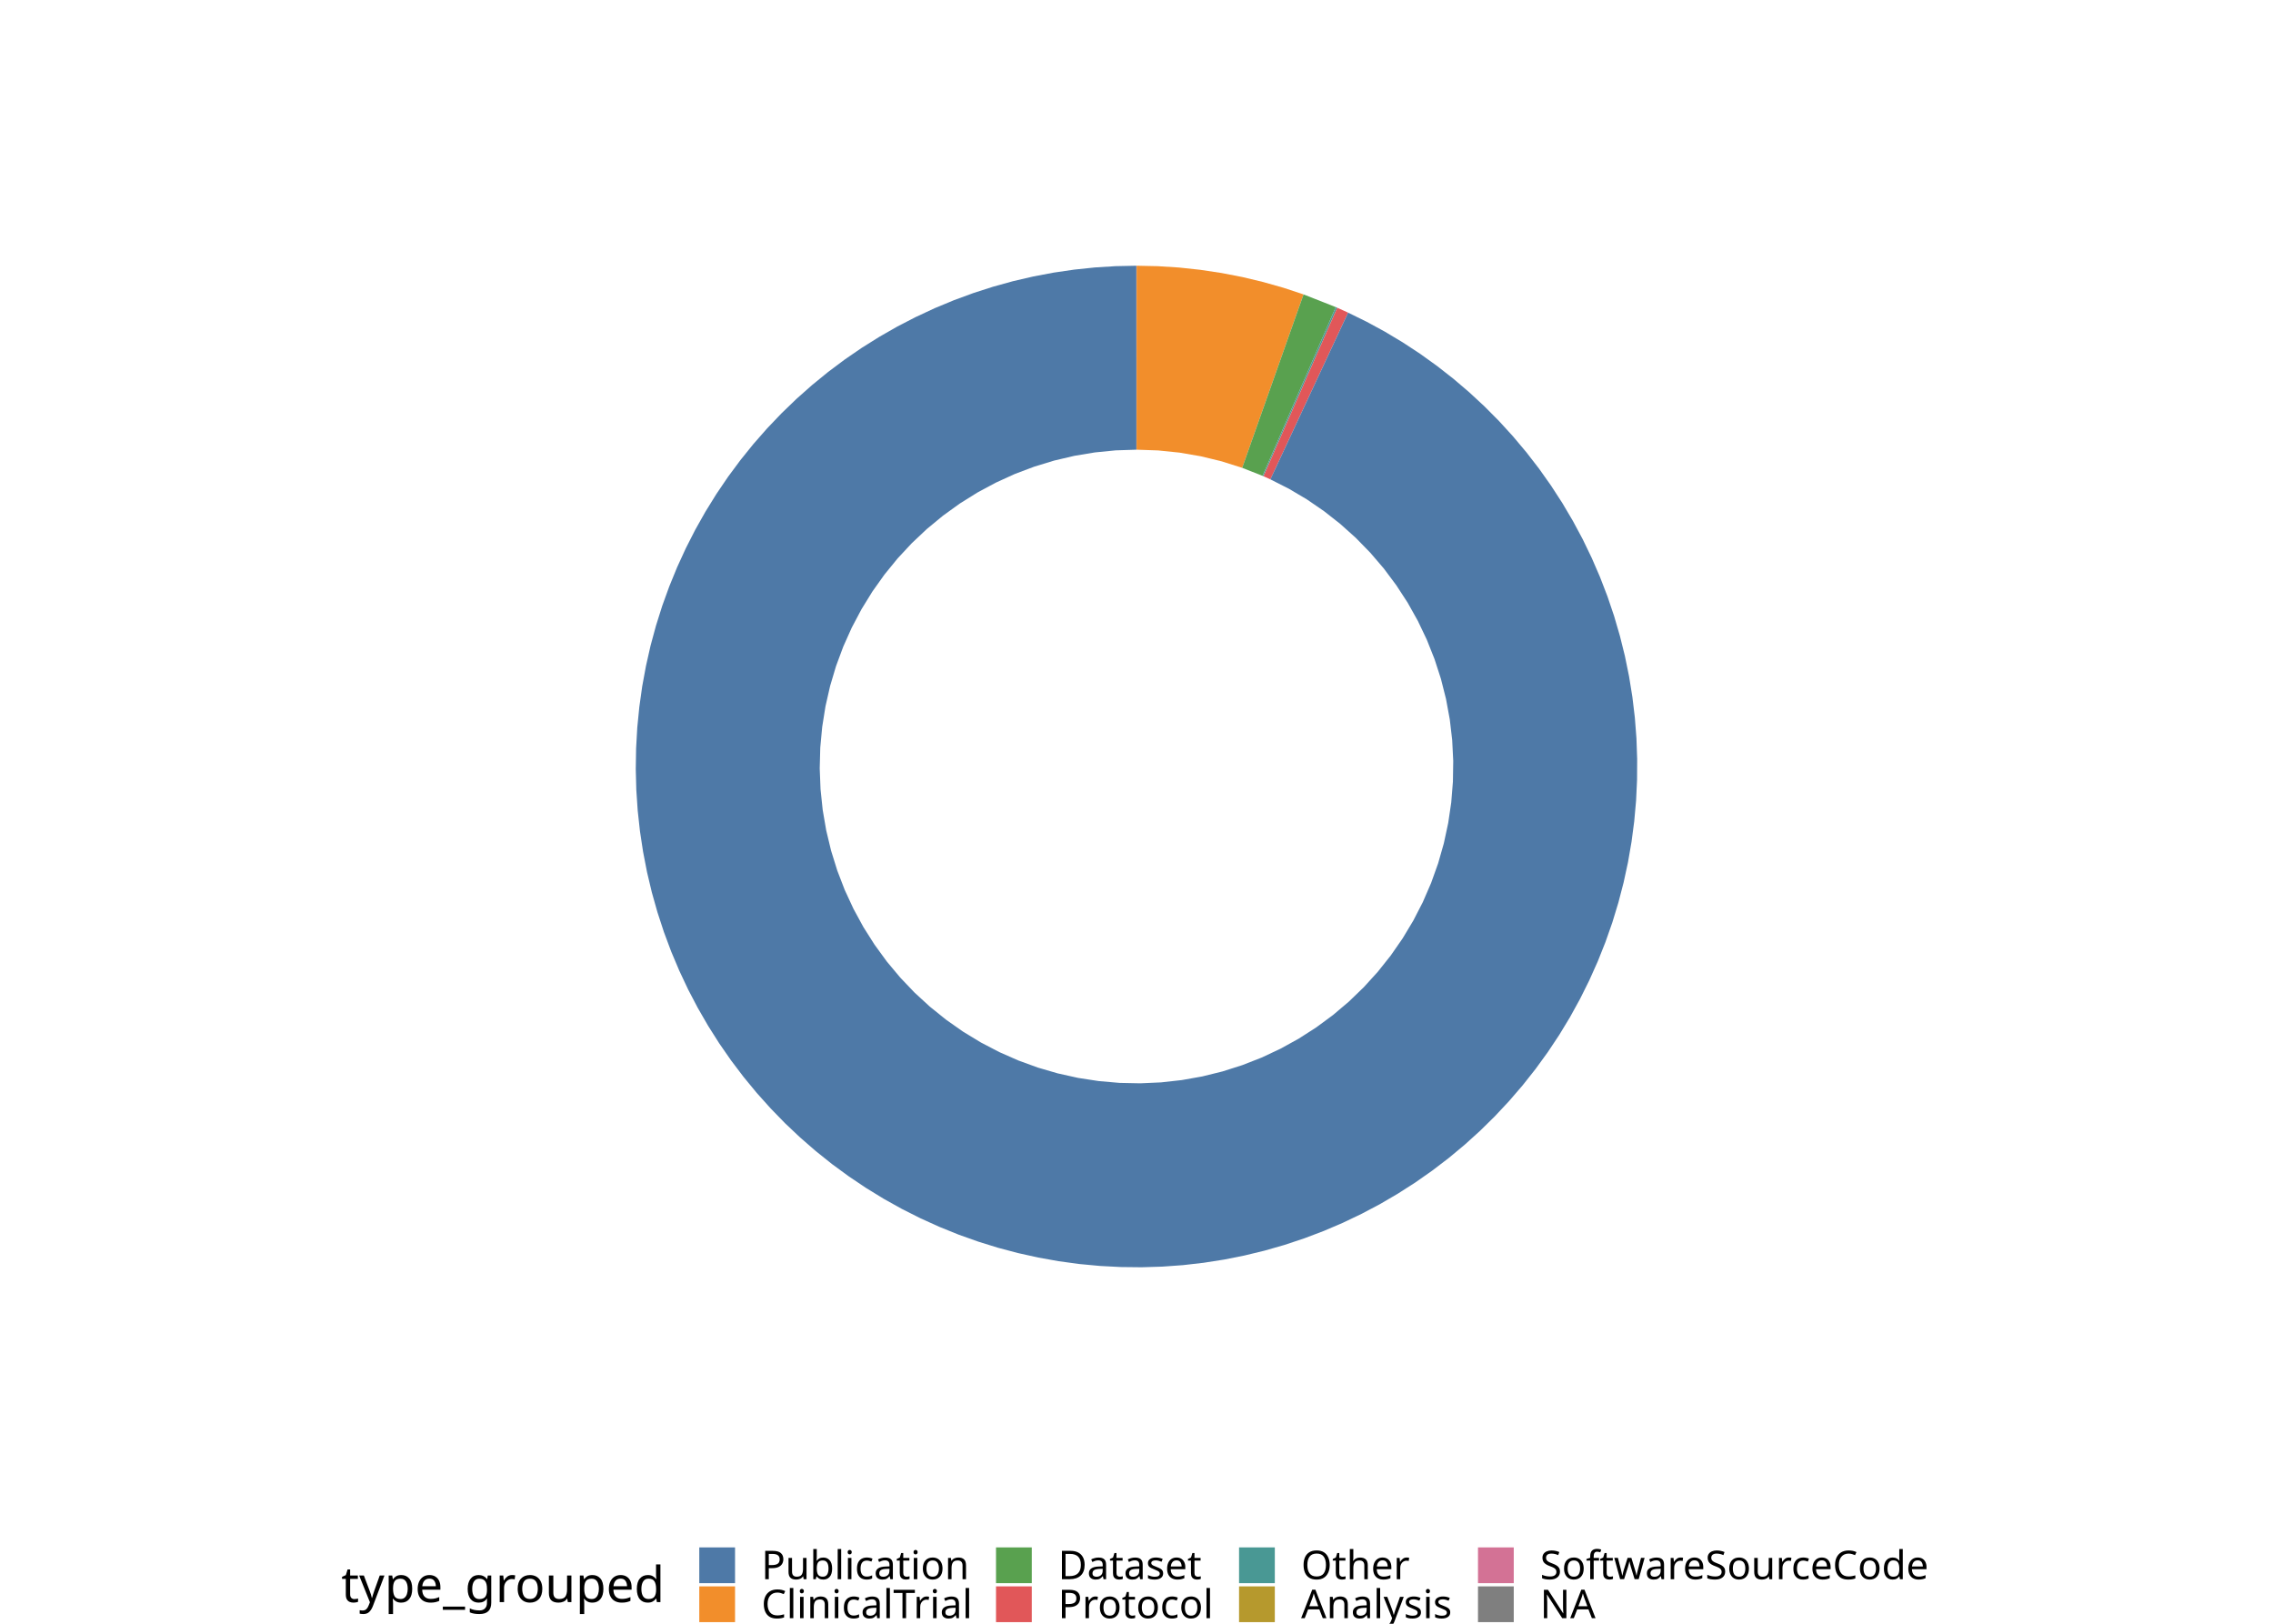
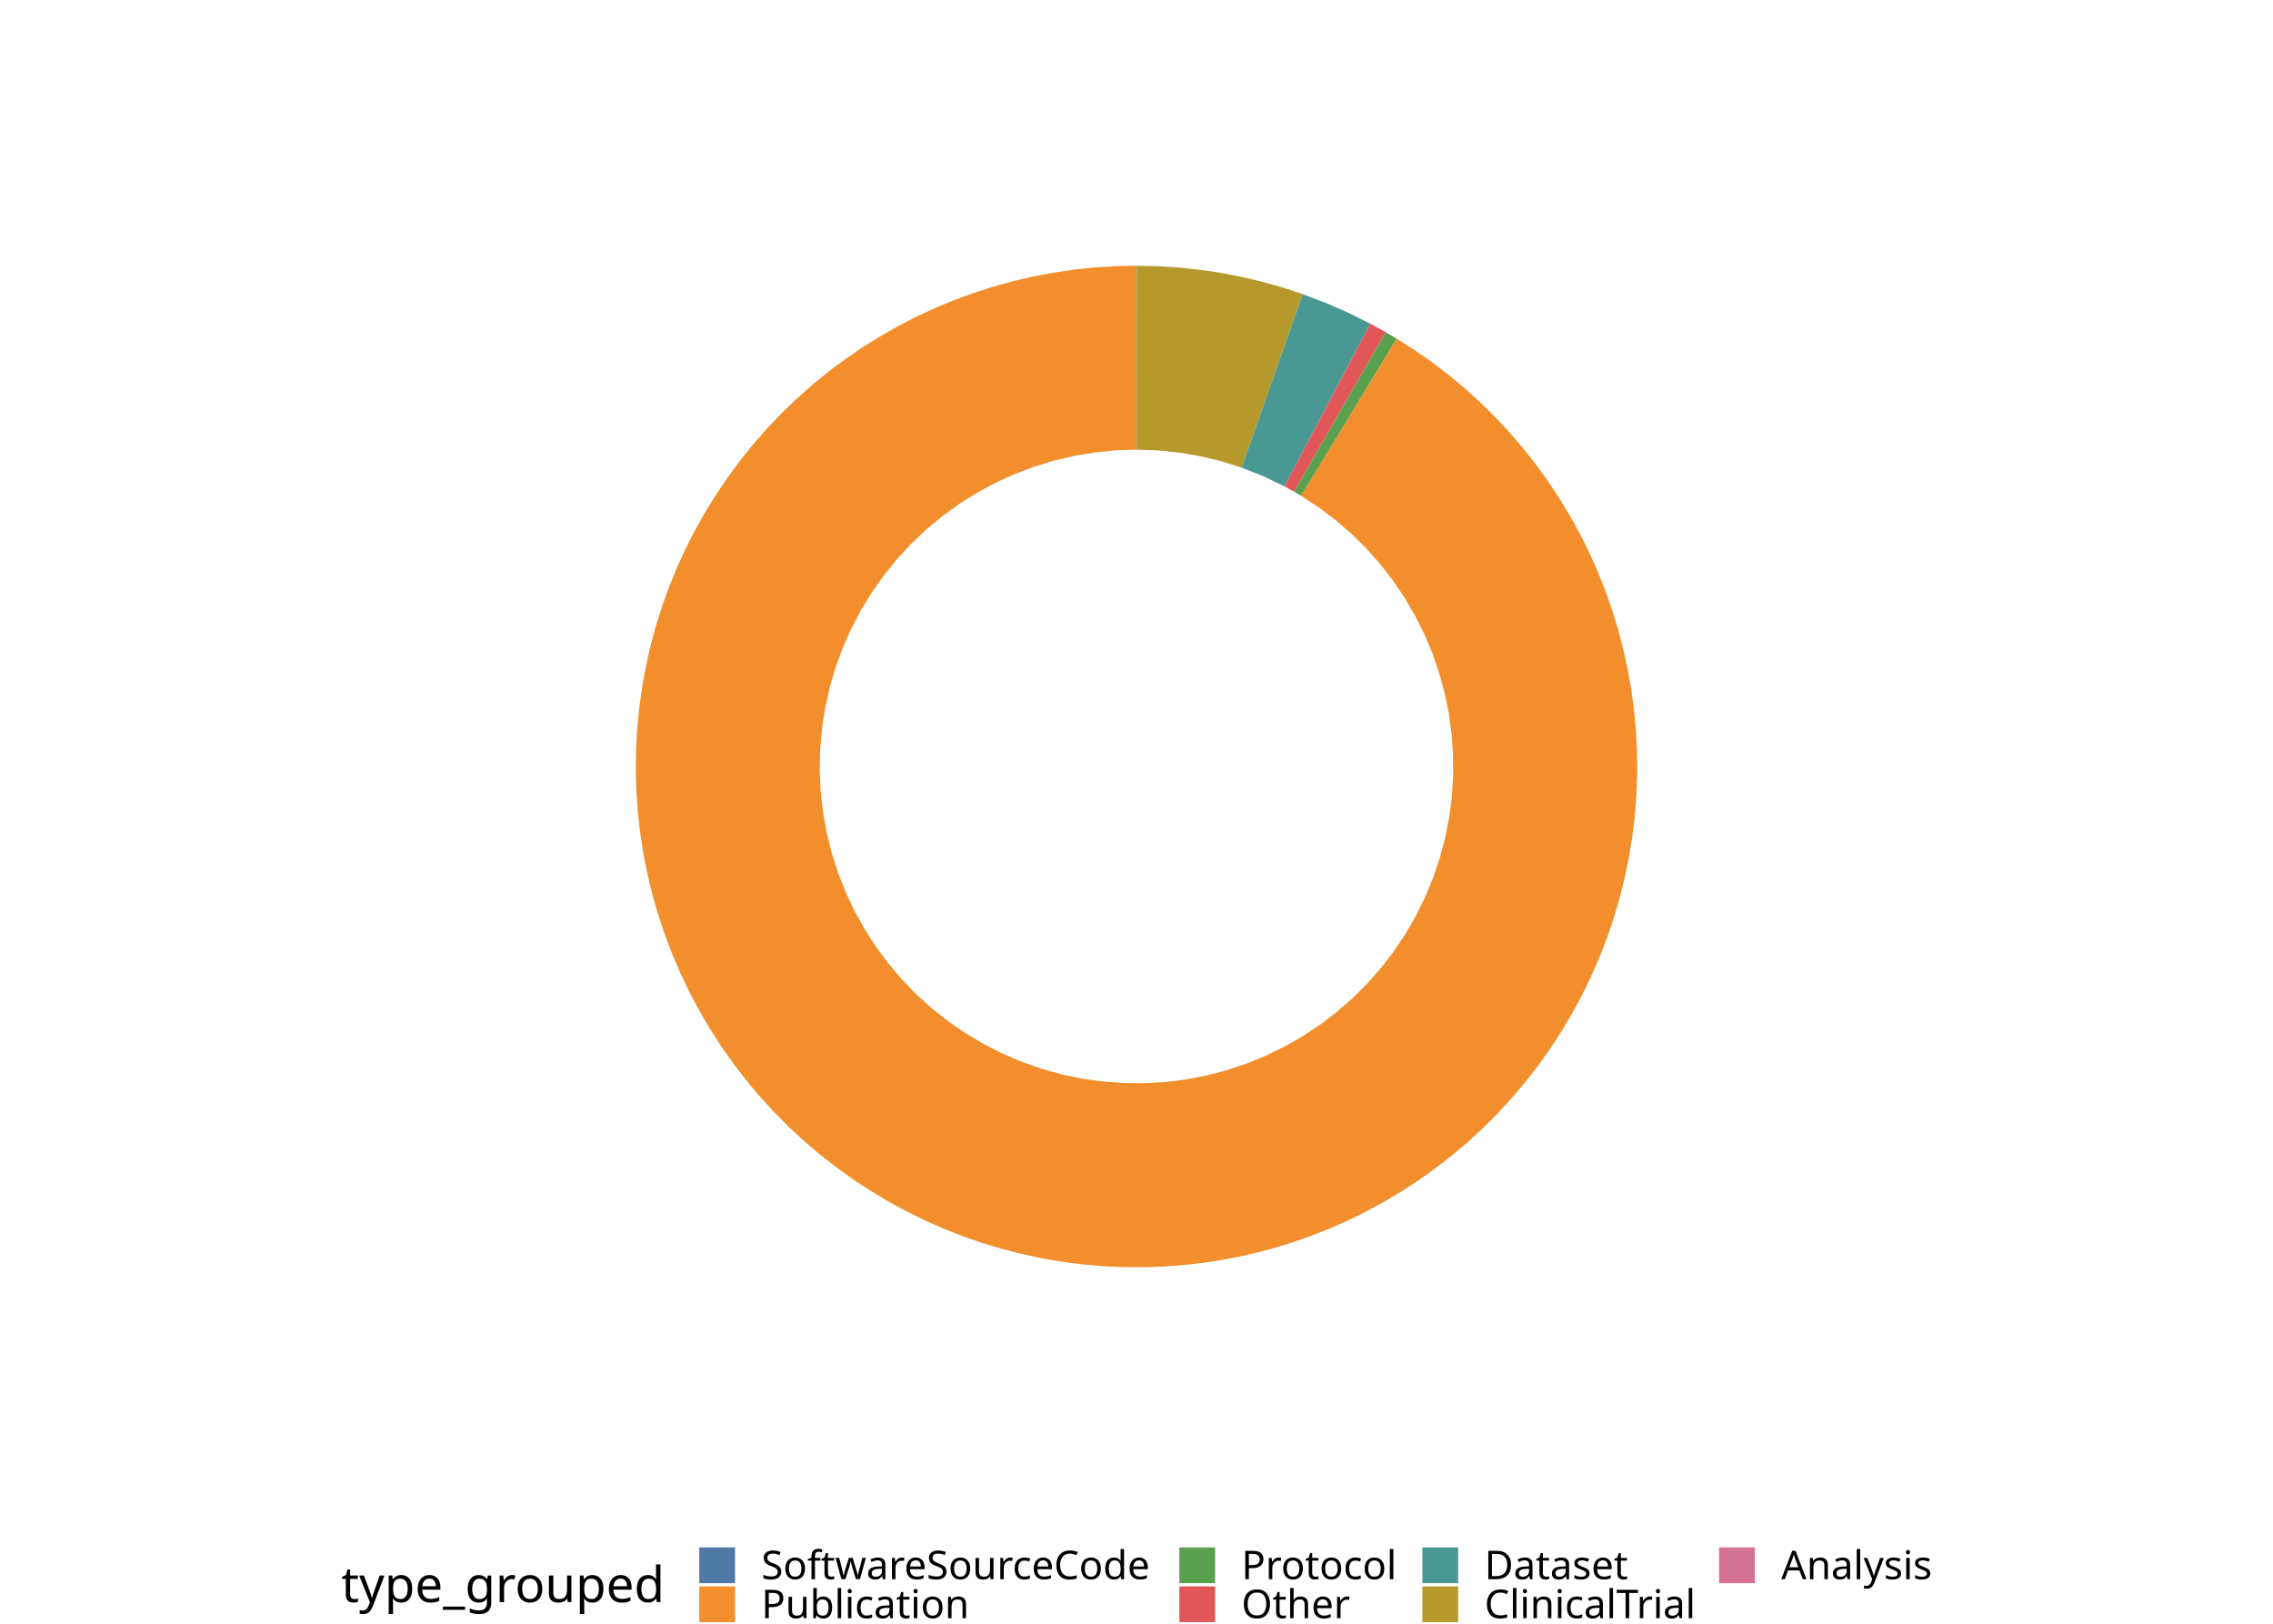
<svg xmlns="http://www.w3.org/2000/svg" class="svglite" width="1008.00pt" height="720.00pt" viewBox="0 0 1008.00 720.00">
  <defs>
    <style type="text/css">
    .svglite line, .svglite polyline, .svglite polygon, .svglite path, .svglite rect, .svglite circle {
      fill: none;
      stroke: #000000;
      stroke-linecap: round;
      stroke-linejoin: round;
      stroke-miterlimit: 10.00;
    }
  </style>
  </defs>
  <rect width="100%" height="100%" style="stroke: none; fill: none;" />
  <defs>
    <clipPath id="cpMC4wMHwxMDA4LjAwfDAuMDB8NzIwLjAw">
      <rect x="0.00" y="0.00" width="1008.00" height="720.00" />
    </clipPath>
  </defs>
  <g clip-path="url(#cpMC4wMHwxMDA4LjAwfDAuMDB8NzIwLjAw)">
</g>
  <defs>
    <clipPath id="cpMTY0LjExfDg0My44OXwwLjAwfDY3OS43Nw==">
      <rect x="164.11" y="0.00" width="679.77" height="679.77" />
    </clipPath>
  </defs>
  <g clip-path="url(#cpMTY0LjExfDg0My44OXwwLjAwfDY3OS43Nw==)">
-     <polygon points="504.04,199.40 504.04,189.20 504.05,179.01 504.05,168.81 504.05,158.61 504.05,148.42 504.06,138.22 504.06,128.02 504.06,117.83 504.00,117.83 504.00,128.02 504.00,138.22 504.00,148.42 504.00,158.61 504.00,168.81 504.00,179.01 504.00,189.20 504.00,199.40 504.04,199.40 " style="stroke-width: 1.07; stroke: none; fill: #B6992D;" />
-     <polygon points="550.87,207.45 554.27,197.84 557.67,188.22 561.08,178.61 564.48,169.00 567.88,159.39 571.28,149.77 574.68,140.16 578.09,130.55 569.13,127.59 560.05,125.02 550.88,122.83 541.62,121.04 532.29,119.64 522.91,118.63 513.49,118.03 504.06,117.83 504.06,128.02 504.06,138.22 504.05,148.42 504.05,158.61 504.05,168.81 504.05,179.01 504.04,189.20 504.04,199.40 513.58,199.73 523.08,200.70 532.49,202.32 541.77,204.57 550.87,207.45 " style="stroke-width: 1.07; stroke: none; fill: #F28E2B;" />
-     <polygon points="559.90,211.00 563.96,201.65 568.02,192.29 572.08,182.94 576.13,173.58 580.19,164.23 584.25,154.87 588.31,145.52 592.36,136.17 578.09,130.55 574.68,140.16 571.28,149.77 567.88,159.39 564.48,169.00 561.08,178.61 557.67,188.22 554.27,197.84 550.87,207.45 559.90,211.00 " style="stroke-width: 1.07; stroke: none; fill: #59A14F;" />
-     <polygon points="560.32,211.18 564.40,201.84 568.49,192.50 572.58,183.16 576.67,173.82 580.75,164.47 584.84,155.13 588.93,145.79 593.02,136.45 592.36,136.17 588.31,145.52 584.25,154.87 580.19,164.23 576.13,173.58 572.08,182.94 568.02,192.29 563.96,201.65 559.90,211.00 560.32,211.18 " style="stroke-width: 1.07; stroke: none; fill: #499894;" />
-     <polygon points="563.37,212.56 567.68,203.32 571.99,194.08 576.29,184.84 580.60,175.59 584.91,166.35 589.22,157.11 593.53,147.87 597.84,138.63 593.02,136.45 588.93,145.79 584.84,155.13 580.75,164.47 576.67,173.82 572.58,183.16 568.49,192.50 564.40,201.84 560.32,211.18 563.37,212.56 " style="stroke-width: 1.07; stroke: none; fill: #E15759;" />
-     <polygon points="503.97,199.40 503.97,189.20 503.97,179.01 503.97,168.81 503.97,158.61 503.96,148.42 503.96,138.22 503.96,128.02 503.96,117.83 494.75,118.02 485.56,118.59 476.41,119.55 467.30,120.88 458.25,122.59 449.28,124.67 440.41,127.13 431.64,129.95 423.00,133.13 414.50,136.66 406.15,140.55 397.97,144.77 389.98,149.34 382.17,154.23 374.58,159.44 367.21,164.96 360.08,170.78 353.19,176.89 346.57,183.28 340.21,189.94 334.13,196.86 328.35,204.03 322.87,211.42 317.70,219.04 312.85,226.87 308.33,234.89 304.15,243.09 300.31,251.46 296.82,259.98 293.68,268.64 290.91,277.42 288.50,286.30 286.47,295.28 284.80,304.34 283.52,313.46 282.61,322.62 282.09,331.81 281.94,341.02 282.18,350.22 282.80,359.41 283.80,368.56 285.18,377.66 286.93,386.70 289.06,395.66 291.56,404.52 294.42,413.27 297.64,421.90 301.22,430.38 305.14,438.71 309.41,446.87 314.01,454.84 318.94,462.62 324.19,470.19 329.75,477.53 335.60,484.63 341.75,491.49 348.17,498.09 354.86,504.41 361.81,510.45 369.00,516.20 376.43,521.64 384.07,526.77 391.92,531.59 399.97,536.07 408.19,540.21 416.58,544.01 425.11,547.46 433.79,550.55 442.58,553.28 451.48,555.64 460.47,557.63 469.53,559.25 478.65,560.49 487.82,561.35 497.02,561.83 506.22,561.93 515.43,561.65 524.61,560.99 533.76,559.94 542.85,558.52 551.88,556.72 560.83,554.55 569.68,552.01 578.42,549.10 587.03,545.84 595.49,542.22 603.80,538.25 611.94,533.95 619.89,529.30 627.64,524.34 635.18,519.05 642.50,513.46 649.57,507.57 656.40,501.39 662.96,494.94 669.25,488.21 675.26,481.23 680.97,474.01 686.38,466.56 691.48,458.89 696.25,451.02 700.69,442.95 704.79,434.71 708.55,426.31 711.96,417.75 715.01,409.06 717.69,400.26 720.01,391.35 721.96,382.35 723.53,373.28 724.73,364.15 725.55,354.98 725.98,345.78 726.03,336.57 725.71,327.37 725.00,318.19 723.91,309.05 722.44,299.96 720.60,290.94 718.38,282.00 715.80,273.16 712.85,264.44 709.54,255.85 705.88,247.40 701.88,239.11 697.53,231.00 692.85,223.07 687.84,215.34 682.52,207.82 676.89,200.54 670.97,193.49 664.76,186.69 658.27,180.16 651.51,173.90 644.51,167.93 637.26,162.26 629.78,156.88 622.09,151.83 614.19,147.09 606.10,142.69 597.84,138.63 593.53,147.87 589.22,157.11 584.91,166.35 580.60,175.59 576.29,184.84 571.99,194.08 567.68,203.32 563.37,212.56 571.60,216.73 579.54,221.43 587.15,226.65 594.40,232.35 601.27,238.52 607.71,245.12 613.71,252.13 619.23,259.53 624.26,267.26 628.77,275.32 632.74,283.65 636.15,292.22 639.00,301.00 641.26,309.94 642.93,319.02 644.00,328.18 644.46,337.40 644.32,346.62 643.58,355.82 642.23,364.95 640.29,373.97 637.76,382.84 634.65,391.53 630.98,400.00 626.76,408.20 622.01,416.11 616.75,423.69 611.00,430.92 604.80,437.74 598.16,444.15 591.11,450.11 583.68,455.59 575.92,460.57 567.84,465.03 559.49,468.95 550.90,472.31 542.10,475.11 533.14,477.32 524.06,478.93 514.89,479.95 505.67,480.36 496.44,480.17 487.25,479.37 478.13,477.97 469.12,475.97 460.26,473.39 451.59,470.23 443.15,466.51 434.97,462.24 427.08,457.45 419.53,452.14 412.35,446.36 405.55,440.11 399.19,433.43 393.27,426.35 387.84,418.89 382.90,411.10 378.49,402.99 374.61,394.62 371.30,386.01 368.56,377.20 366.40,368.22 364.84,359.13 363.88,349.95 363.52,340.73 363.76,331.51 364.62,322.32 366.07,313.21 368.12,304.21 370.75,295.37 373.96,286.72 377.73,278.30 382.05,270.14 386.89,262.28 392.24,254.76 398.07,247.61 404.35,240.86 411.07,234.53 418.19,228.66 425.67,223.26 433.50,218.37 441.63,214.01 450.02,210.18 458.66,206.92 467.48,204.23 476.47,202.12 485.57,200.61 494.75,199.70 503.97,199.40 " style="stroke-width: 1.07; stroke: none; fill: #4E79A7;" />
-     <polygon points="504.00,199.40 504.00,189.20 504.00,179.01 504.00,168.81 504.00,158.61 504.00,148.42 504.00,138.22 504.00,128.02 504.00,117.83 503.96,117.83 503.96,128.02 503.96,138.22 503.96,148.42 503.97,158.61 503.97,168.81 503.97,179.01 503.97,189.20 503.97,199.40 504.00,199.40 " style="stroke-width: 1.07; stroke: none; fill: #D37295;" />
+     <polygon points="504.04,199.40 504.04,189.20 504.04,179.01 504.05,168.81 504.05,158.61 504.05,148.42 504.06,138.22 504.06,128.02 504.06,117.83 504.00,117.83 504.00,128.02 504.00,138.22 504.00,148.42 504.00,158.61 504.00,168.81 504.00,179.01 504.00,189.20 504.00,199.40 504.04,199.40 " style="stroke-width: 1.07; stroke: none; fill: #D37295;" />
+     <polygon points="550.64,207.37 554.03,197.75 557.41,188.13 560.80,178.51 564.19,168.90 567.57,159.28 570.96,149.66 574.34,140.04 577.73,130.42 568.81,127.49 559.78,124.95 550.64,122.78 541.43,121.00 532.14,119.62 522.81,118.63 513.44,118.03 504.06,117.83 504.06,128.02 504.06,138.22 504.05,148.42 504.05,158.61 504.05,168.81 504.04,179.01 504.04,189.20 504.04,199.40 513.53,199.72 522.98,200.69 532.35,202.29 541.58,204.52 550.64,207.37 " style="stroke-width: 1.07; stroke: none; fill: #B6992D;" />
+     <polygon points="569.60,215.66 574.36,206.64 579.12,197.62 583.89,188.61 588.65,179.59 593.41,170.57 598.17,161.56 602.93,152.54 607.69,143.52 597.92,138.67 587.93,134.30 577.73,130.42 574.34,140.04 570.96,149.66 567.57,159.28 564.19,168.90 560.80,178.51 557.41,188.13 554.03,197.75 550.64,207.37 560.28,211.16 569.60,215.66 " style="stroke-width: 1.07; stroke: none; fill: #499894;" />
+     <polygon points="573.91,218.03 578.99,209.19 584.06,200.34 589.14,191.50 594.21,182.65 599.28,173.81 604.36,164.96 609.43,156.12 614.51,147.28 607.69,143.52 602.93,152.54 598.17,161.56 593.41,170.57 588.65,179.59 583.89,188.61 579.12,197.62 574.36,206.64 569.60,215.66 573.91,218.03 " style="stroke-width: 1.07; stroke: none; fill: #E15759;" />
+     <polygon points="577.02,219.87 582.32,211.15 587.62,202.44 592.92,193.73 598.22,185.02 603.52,176.31 608.81,167.60 614.11,158.89 619.41,150.18 614.51,147.28 609.43,156.12 604.36,164.96 599.28,173.81 594.21,182.65 589.14,191.50 584.06,200.34 578.99,209.19 573.91,218.03 577.02,219.87 " style="stroke-width: 1.07; stroke: none; fill: #59A14F;" />
+     <polygon points="503.95,199.40 503.94,189.20 503.94,179.01 503.94,168.81 503.93,158.61 503.93,148.42 503.93,138.22 503.92,128.02 503.92,117.83 494.69,118.02 485.48,118.60 476.30,119.56 467.17,120.90 458.10,122.62 449.11,124.72 440.22,127.18 431.43,130.02 422.78,133.22 414.26,136.77 405.89,140.67 397.70,144.92 389.69,149.51 381.88,154.42 374.28,159.66 366.90,165.20 359.76,171.05 352.87,177.19 346.24,183.61 339.88,190.30 333.81,197.25 328.03,204.45 322.55,211.88 317.39,219.53 312.55,227.39 308.04,235.44 303.87,243.67 300.04,252.07 296.57,260.63 293.45,269.31 290.70,278.12 288.32,287.04 286.31,296.05 284.68,305.13 283.42,314.28 282.55,323.47 282.06,332.68 281.95,341.91 282.23,351.14 282.89,360.34 283.93,369.51 285.35,378.63 287.15,387.69 289.32,396.66 291.87,405.53 294.78,414.29 298.05,422.92 301.68,431.40 305.65,439.73 309.98,447.89 314.63,455.86 319.61,463.63 324.92,471.18 330.53,478.51 336.44,485.60 342.64,492.44 349.11,499.01 355.86,505.31 362.86,511.32 370.11,517.04 377.59,522.45 385.28,527.54 393.18,532.32 401.27,536.75 409.54,540.85 417.98,544.60 426.56,548.00 435.27,551.04 444.11,553.71 453.05,556.02 462.07,557.95 471.17,559.50 480.32,560.68 489.52,561.47 498.74,561.88 507.97,561.91 517.19,561.55 526.39,560.81 535.55,559.69 544.66,558.19 553.70,556.31 562.65,554.06 571.50,551.44 580.23,548.45 588.83,545.10 597.28,541.40 605.58,537.35 613.70,532.96 621.62,528.23 629.35,523.18 636.86,517.81 644.14,512.14 651.17,506.17 657.96,499.91 664.47,493.37 670.71,486.57 676.67,479.52 682.32,472.22 687.66,464.70 692.69,456.96 697.39,449.01 701.76,440.88 705.79,432.58 709.46,424.11 712.79,415.50 715.75,406.76 718.35,397.90 720.57,388.95 722.42,379.90 723.90,370.79 724.99,361.63 725.70,352.43 726.03,343.20 725.98,333.97 725.54,324.75 724.72,315.56 723.52,306.41 721.94,297.32 719.98,288.30 717.65,279.37 714.95,270.54 711.89,261.83 708.47,253.26 704.69,244.84 700.57,236.58 696.10,228.50 691.31,220.62 686.19,212.94 680.76,205.47 675.02,198.25 668.99,191.26 662.67,184.53 656.08,178.07 649.22,171.89 642.11,166.00 634.77,160.42 627.20,155.14 619.41,150.18 614.11,158.89 608.81,167.60 603.52,176.31 598.22,185.02 592.92,193.73 587.62,202.44 582.32,211.15 577.02,219.87 584.77,224.94 592.16,230.51 599.18,236.55 605.78,243.05 611.94,249.97 617.63,257.27 622.83,264.94 627.51,272.93 631.65,281.21 635.24,289.75 638.25,298.51 640.69,307.44 642.53,316.52 643.77,325.70 644.40,334.94 644.42,344.20 643.83,353.44 642.63,362.62 640.83,371.71 638.44,380.65 635.46,389.42 631.91,397.98 627.81,406.28 623.16,414.29 618.00,421.98 612.35,429.31 606.22,436.26 599.65,442.78 592.66,448.86 585.29,454.47 577.56,459.57 569.51,464.16 561.18,468.21 552.60,471.70 543.81,474.61 534.85,476.94 525.75,478.68 516.56,479.81 507.32,480.33 498.06,480.25 488.82,479.55 479.65,478.25 470.59,476.34 461.67,473.84 452.94,470.76 444.42,467.11 436.17,462.91 428.21,458.18 420.58,452.93 413.32,447.18 406.45,440.98 400.00,434.33 394.00,427.27 388.48,419.83 383.47,412.05 378.97,403.95 375.02,395.57 371.63,386.96 368.82,378.13 366.59,369.14 364.97,360.03 363.94,350.82 363.52,341.57 363.72,332.31 364.52,323.08 365.93,313.93 367.94,304.89 370.54,296.00 373.72,287.30 377.47,278.84 381.77,270.63 386.60,262.73 391.94,255.16 397.76,247.96 404.05,241.16 410.77,234.79 417.90,228.88 425.40,223.45 433.24,218.52 441.39,214.12 449.81,210.27 458.47,206.98 467.33,204.27 476.34,202.15 485.48,200.63 494.69,199.71 503.95,199.40 " style="stroke-width: 1.07; stroke: none; fill: #F28E2B;" />
+     <polygon points="504.00,199.40 504.00,189.20 504.00,179.01 504.00,168.81 504.00,158.61 504.00,148.42 504.00,138.22 504.00,128.02 504.00,117.83 503.92,117.83 503.92,128.02 503.93,138.22 503.93,148.42 503.93,158.61 503.94,168.81 503.94,179.01 503.94,189.20 503.95,199.40 504.00,199.40 " style="stroke-width: 1.07; stroke: none; fill: #4E79A7;" />
  </g>
  <g clip-path="url(#cpMC4wMHwxMDA4LjAwfDAuMDB8NzIwLjAw)">
    <text x="151.33" y="710.42" style="font-size: 22.00px; font-family: DM Sans;" textLength="147.11px" lengthAdjust="spacingAndGlyphs">type_grouped</text>
    <rect x="310.11" y="686.15" width="15.86" height="15.86" style="stroke-width: 1.07; stroke: none; stroke-linecap: square; stroke-linejoin: miter; fill: #4E79A7;" />
    <rect x="310.11" y="703.43" width="15.86" height="15.86" style="stroke-width: 1.07; stroke: none; stroke-linecap: square; stroke-linejoin: miter; fill: #F28E2B;" />
-     <rect x="441.70" y="686.15" width="15.86" height="15.86" style="stroke-width: 1.07; stroke: none; stroke-linecap: square; stroke-linejoin: miter; fill: #59A14F;" />
-     <rect x="441.70" y="703.43" width="15.86" height="15.86" style="stroke-width: 1.07; stroke: none; stroke-linecap: square; stroke-linejoin: miter; fill: #E15759;" />
-     <rect x="549.48" y="686.15" width="15.86" height="15.86" style="stroke-width: 1.07; stroke: none; stroke-linecap: square; stroke-linejoin: miter; fill: #499894;" />
-     <rect x="549.48" y="703.43" width="15.86" height="15.86" style="stroke-width: 1.07; stroke: none; stroke-linecap: square; stroke-linejoin: miter; fill: #B6992D;" />
-     <rect x="655.44" y="686.15" width="15.86" height="15.86" style="stroke-width: 1.07; stroke: none; stroke-linecap: square; stroke-linejoin: miter; fill: #D37295;" />
-     <rect x="655.44" y="703.43" width="15.86" height="15.86" style="stroke-width: 1.07; stroke: none; stroke-linecap: square; stroke-linejoin: miter; fill: #7F7F7F;" />
-     <text x="337.64" y="700.24" style="font-size: 17.60px; font-family: DM Sans;" textLength="90.47px" lengthAdjust="spacingAndGlyphs">Publication</text>
-     <text x="337.64" y="717.52" style="font-size: 17.60px; font-family: DM Sans;" textLength="92.39px" lengthAdjust="spacingAndGlyphs">ClinicalTrial</text>
-     <text x="469.23" y="700.24" style="font-size: 17.60px; font-family: DM Sans;" textLength="63.72px" lengthAdjust="spacingAndGlyphs">Dataset</text>
-     <text x="469.23" y="717.52" style="font-size: 17.60px; font-family: DM Sans;" textLength="68.58px" lengthAdjust="spacingAndGlyphs">Protocol</text>
-     <text x="577.01" y="700.24" style="font-size: 17.60px; font-family: DM Sans;" textLength="47.07px" lengthAdjust="spacingAndGlyphs">Other</text>
-     <text x="577.01" y="717.52" style="font-size: 17.60px; font-family: DM Sans;" textLength="66.77px" lengthAdjust="spacingAndGlyphs">Analysis</text>
-     <text x="682.97" y="700.24" style="font-size: 17.60px; font-family: DM Sans;" textLength="173.70px" lengthAdjust="spacingAndGlyphs">SoftwareSourceCode</text>
-     <text x="682.97" y="717.52" style="font-size: 17.60px; font-family: DM Sans;" textLength="23.81px" lengthAdjust="spacingAndGlyphs">NA</text>
+     <rect x="523.01" y="686.15" width="15.86" height="15.86" style="stroke-width: 1.07; stroke: none; stroke-linecap: square; stroke-linejoin: miter; fill: #59A14F;" />
+     <rect x="523.01" y="703.43" width="15.86" height="15.86" style="stroke-width: 1.07; stroke: none; stroke-linecap: square; stroke-linejoin: miter; fill: #E15759;" />
+     <rect x="630.78" y="686.15" width="15.86" height="15.86" style="stroke-width: 1.07; stroke: none; stroke-linecap: square; stroke-linejoin: miter; fill: #499894;" />
+     <rect x="630.78" y="703.43" width="15.86" height="15.86" style="stroke-width: 1.07; stroke: none; stroke-linecap: square; stroke-linejoin: miter; fill: #B6992D;" />
+     <rect x="762.37" y="686.15" width="15.86" height="15.86" style="stroke-width: 1.07; stroke: none; stroke-linecap: square; stroke-linejoin: miter; fill: #D37295;" />
+     <text x="337.64" y="700.24" style="font-size: 17.60px; font-family: DM Sans;" textLength="173.70px" lengthAdjust="spacingAndGlyphs">SoftwareSourceCode</text>
+     <text x="337.64" y="717.52" style="font-size: 17.60px; font-family: DM Sans;" textLength="90.47px" lengthAdjust="spacingAndGlyphs">Publication</text>
+     <text x="550.54" y="700.24" style="font-size: 17.60px; font-family: DM Sans;" textLength="68.58px" lengthAdjust="spacingAndGlyphs">Protocol</text>
+     <text x="550.54" y="717.52" style="font-size: 17.60px; font-family: DM Sans;" textLength="47.07px" lengthAdjust="spacingAndGlyphs">Other</text>
+     <text x="658.32" y="700.24" style="font-size: 17.60px; font-family: DM Sans;" textLength="63.72px" lengthAdjust="spacingAndGlyphs">Dataset</text>
+     <text x="658.32" y="717.52" style="font-size: 17.60px; font-family: DM Sans;" textLength="92.39px" lengthAdjust="spacingAndGlyphs">ClinicalTrial</text>
+     <text x="789.90" y="700.24" style="font-size: 17.60px; font-family: DM Sans;" textLength="66.77px" lengthAdjust="spacingAndGlyphs">Analysis</text>
  </g>
</svg>
